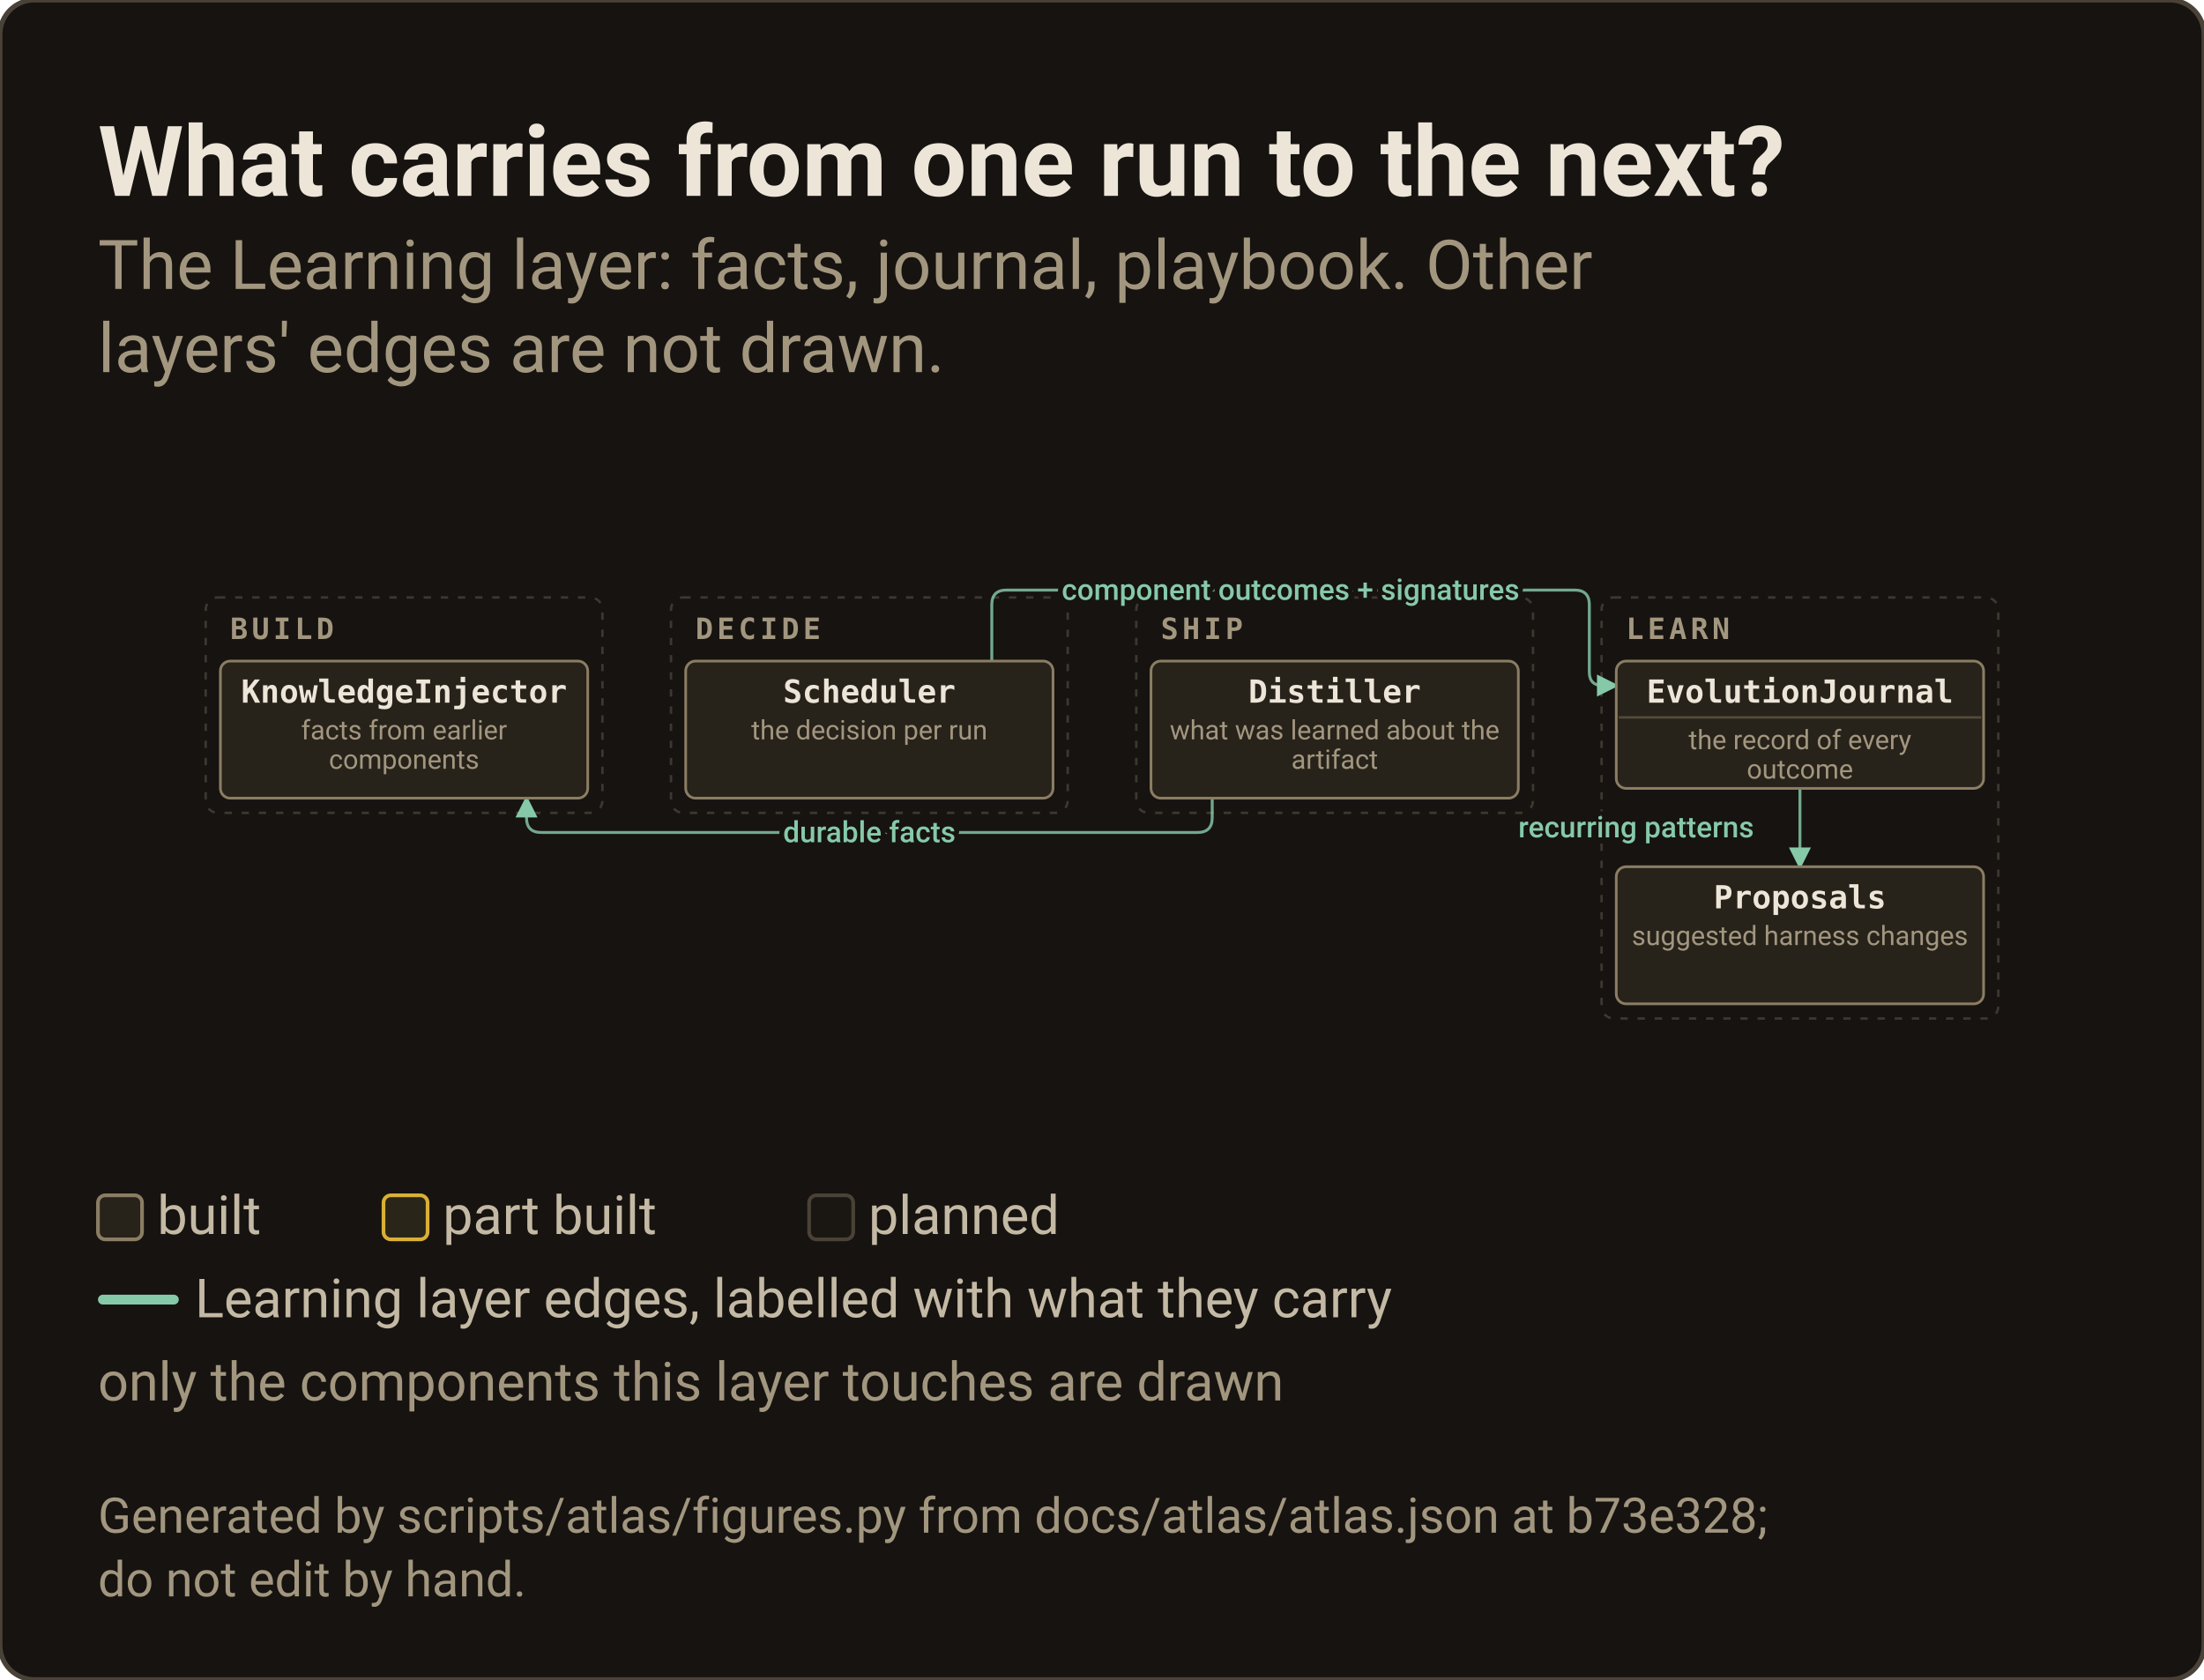
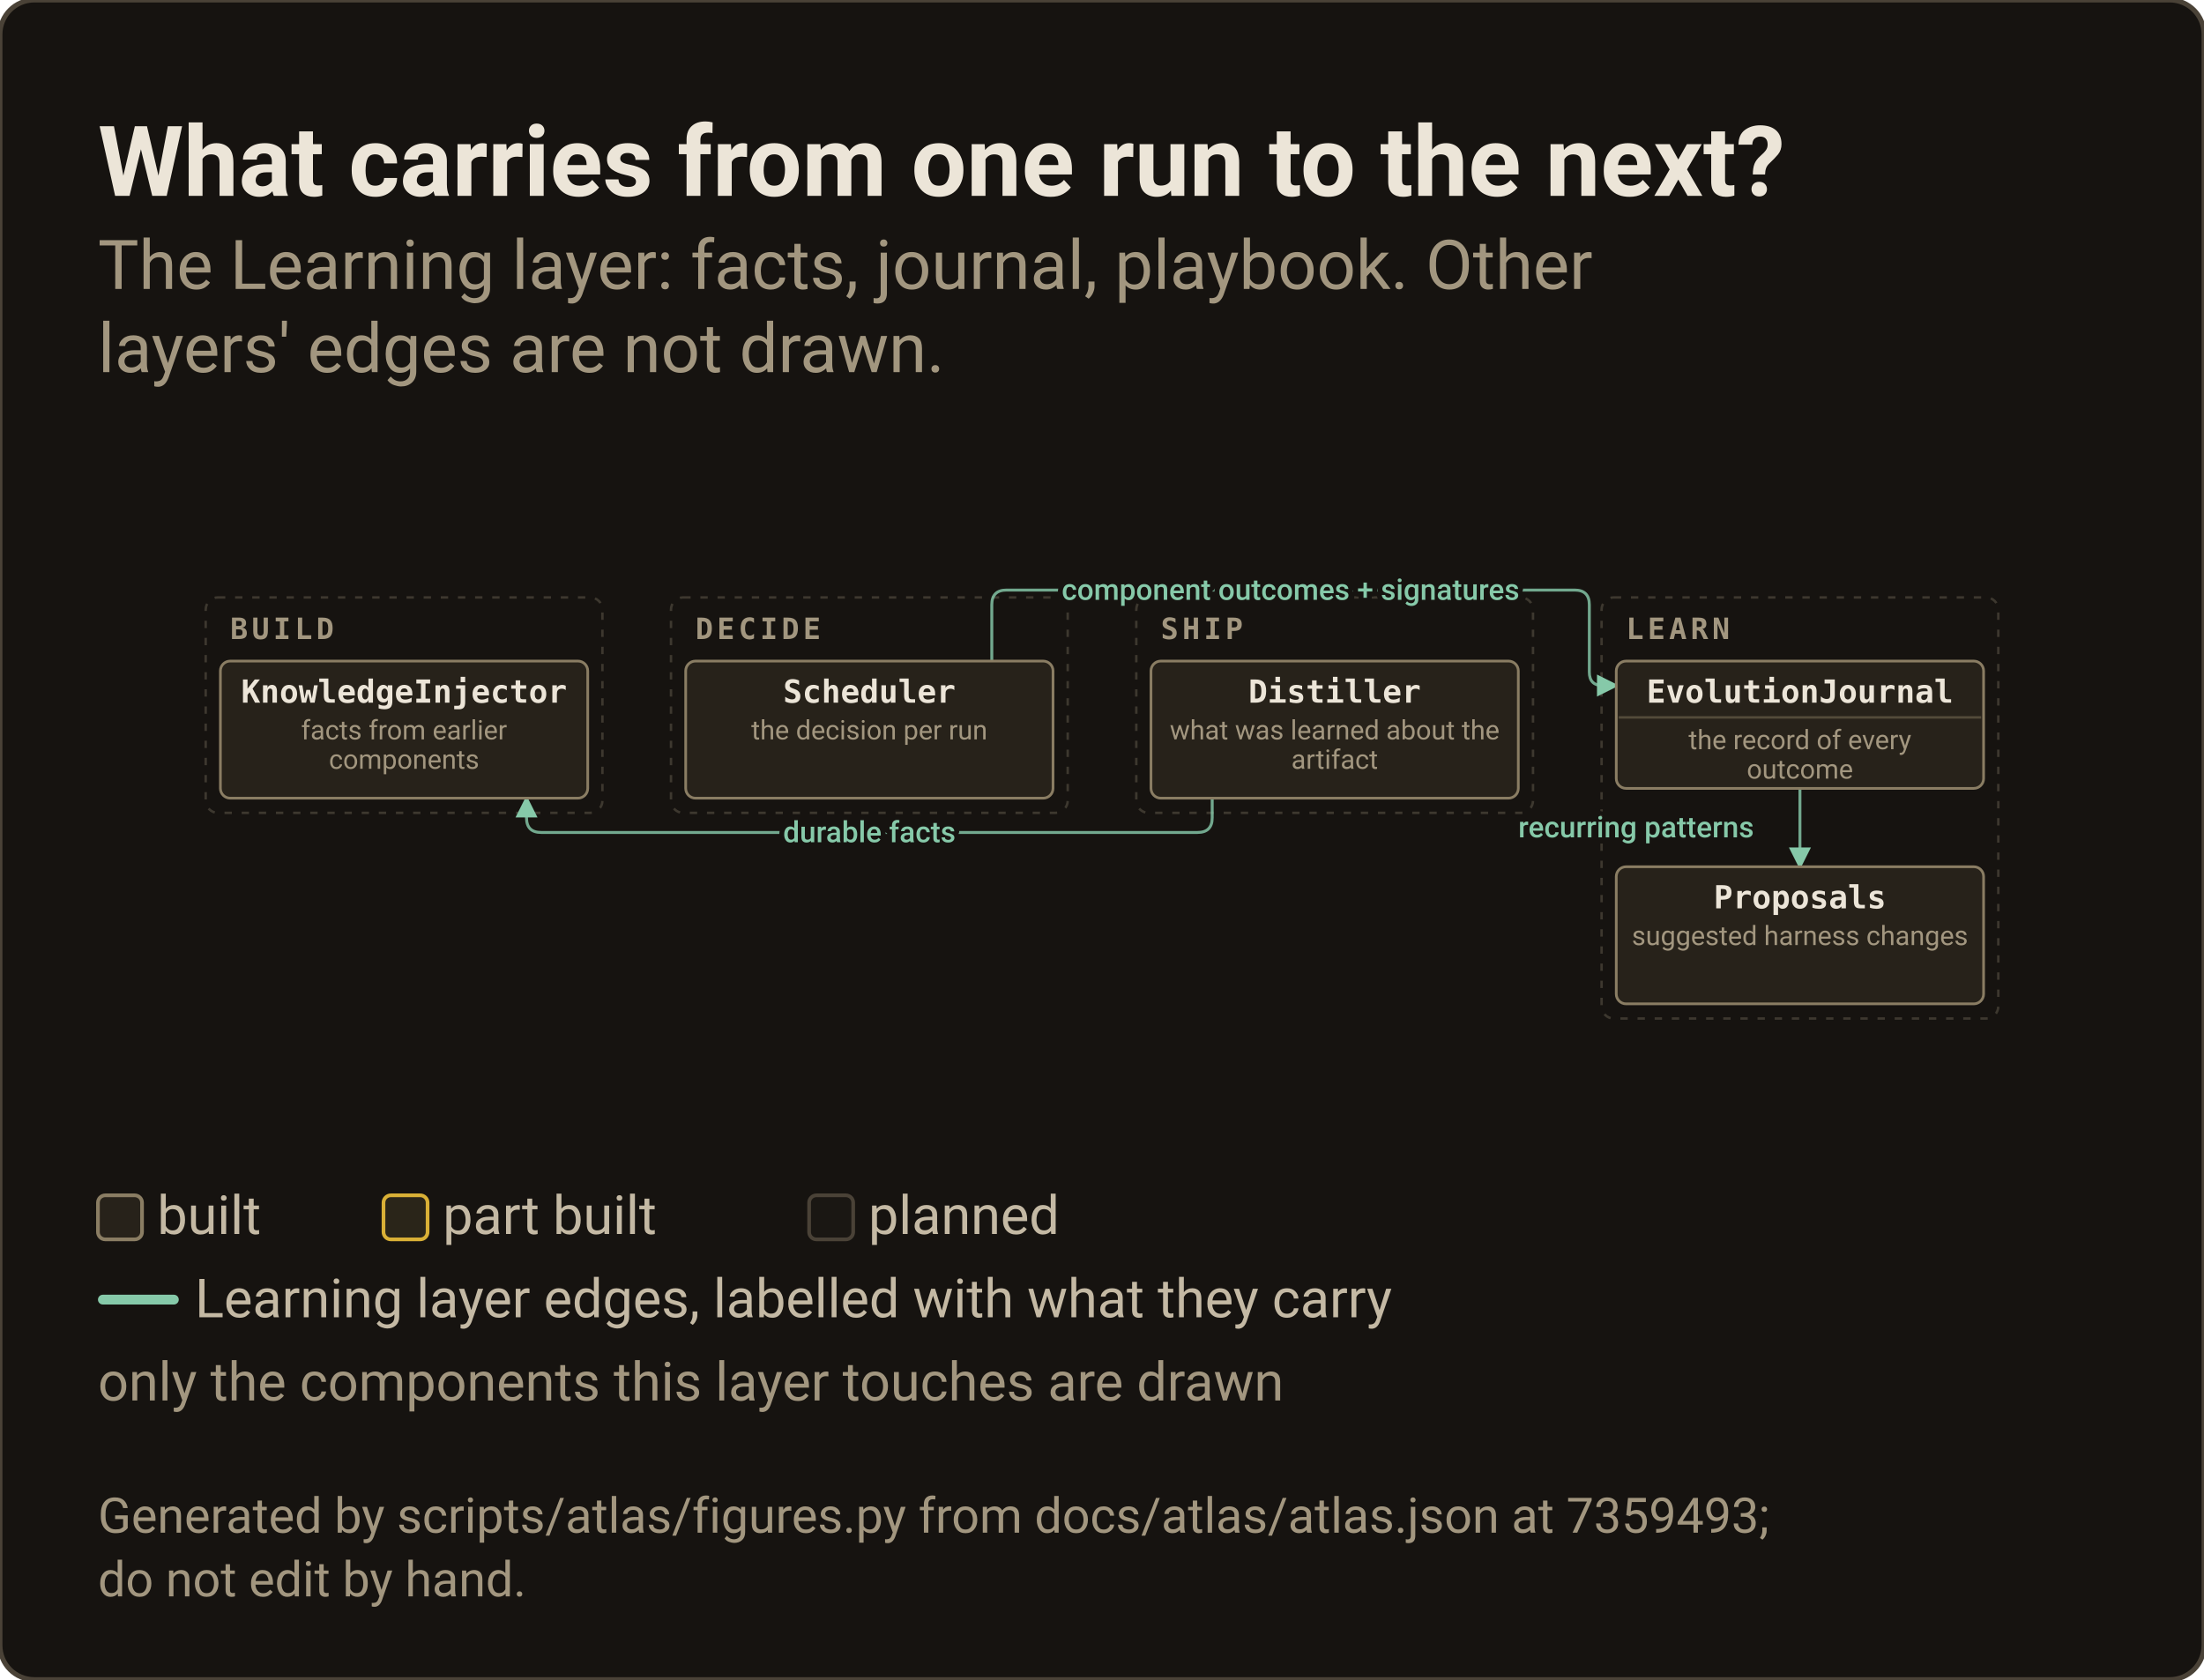
<svg xmlns="http://www.w3.org/2000/svg" width="900" height="686" viewBox="0 0 900 686" role="img" aria-label="Learning layer of the kstrl system map">
  <rect x="0" y="0" width="900" height="686" rx="14" fill="#161310" stroke="#4A4237" stroke-width="2" />
  <text x="40.0" y="80.0" class="c0">What carries from one run to the next?</text>
  <text x="40.0" y="118.0" class="c1">The Learning layer: facts, journal, playbook. Other</text>
  <text x="40.0" y="152.0" class="c1">layers' edges are not drawn.</text>
  <svg id="map" x="76.0" y="170.0" width="748" height="296" viewBox="0 0 748 296" overflow="visible">
    <defs>
      <marker id="map-m-work" viewBox="0 0 8 8" refX="7" refY="4" markerUnits="userSpaceOnUse" markerWidth="9" markerHeight="9" orient="auto-start-reverse">
        <path d="M0,0 L8,4 L0,8 z" fill="#D9CDB2" />
      </marker>
      <marker id="map-m-measure" viewBox="0 0 8 8" refX="7" refY="4" markerUnits="userSpaceOnUse" markerWidth="9" markerHeight="9" orient="auto-start-reverse">
        <path d="M0,0 L8,4 L0,8 z" fill="#82A7BA" />
      </marker>
      <marker id="map-m-feedback" viewBox="0 0 8 8" refX="7" refY="4" markerUnits="userSpaceOnUse" markerWidth="9" markerHeight="9" orient="auto-start-reverse">
        <path d="M0,0 L8,4 L0,8 z" fill="#E39A86" />
      </marker>
      <marker id="map-m-operator" viewBox="0 0 8 8" refX="7" refY="4" markerUnits="userSpaceOnUse" markerWidth="9" markerHeight="9" orient="auto-start-reverse">
        <path d="M0,0 L8,4 L0,8 z" fill="#DD9BBD" />
      </marker>
      <marker id="map-m-trust" viewBox="0 0 8 8" refX="7" refY="4" markerUnits="userSpaceOnUse" markerWidth="9" markerHeight="9" orient="auto-start-reverse">
        <path d="M0,0 L8,4 L0,8 z" fill="#B48EC9" />
      </marker>
      <marker id="map-m-learn" viewBox="0 0 8 8" refX="7" refY="4" markerUnits="userSpaceOnUse" markerWidth="9" markerHeight="9" orient="auto-start-reverse">
        <path d="M0,0 L8,4 L0,8 z" fill="#86C9A9" />
      </marker>
      <marker id="map-m-record" viewBox="0 0 8 8" refX="7" refY="4" markerUnits="userSpaceOnUse" markerWidth="9" markerHeight="9" orient="auto-start-reverse">
        <path d="M0,0 L8,4 L0,8 z" fill="#B7C27C" />
      </marker>
      <marker id="map-m-change" viewBox="0 0 8 8" refX="7" refY="4" markerUnits="userSpaceOnUse" markerWidth="9" markerHeight="9" orient="auto-start-reverse">
        <path d="M0,0 L8,4 L0,8 z" fill="#E26D5A" />
      </marker>
      <marker id="map-m-reach" viewBox="0 0 8 8" refX="7" refY="4" markerUnits="userSpaceOnUse" markerWidth="9" markerHeight="9" orient="auto-start-reverse">
        <path d="M0,0 L8,4 L0,8 z" fill="#E5A84F" />
      </marker>
    </defs>
    <style>#map .node.quiet{opacity:.42}#map .node.planned{opacity:.5}#map .node.planned.quiet{opacity:.3}#map .node.meas .node__box{stroke:#82A7BA;stroke-width:2.2}#map .node.acts .node__box{stroke:#E5A84F;stroke-width:2.4}#map .node__ring{display:none;fill:none;stroke:#82A7BA;stroke-width:1.6}#map .node.meas .node__ring{display:inline}#map .flow.planned{opacity:.35}#map .flowlbl.planned{opacity:.5}#map .flow.off,#map .flowlbl.off{display:none}#map .flow.hot{opacity:1;stroke-opacity:1;stroke-width:2.6}#map .flowlbl.hot{opacity:1}</style>
    <rect x="8.0" y="74.0" width="162.0" height="88.0" rx="5" fill="none" stroke="#A2967F" stroke-opacity=".28" stroke-width="1" stroke-dasharray="3 4" />
    <text x="18.0" y="91.0" class="t1">BUILD</text>
    <rect x="198.0" y="74.0" width="162.0" height="88.0" rx="5" fill="none" stroke="#A2967F" stroke-opacity=".28" stroke-width="1" stroke-dasharray="3 4" />
    <text x="208.0" y="91.0" class="t1">DECIDE</text>
    <rect x="388.0" y="74.0" width="162.0" height="88.0" rx="5" fill="none" stroke="#A2967F" stroke-opacity=".28" stroke-width="1" stroke-dasharray="3 4" />
    <text x="398.0" y="91.0" class="t1">SHIP</text>
    <rect x="578.0" y="74.0" width="162.0" height="172.0" rx="5" fill="none" stroke="#A2967F" stroke-opacity=".28" stroke-width="1" stroke-dasharray="3 4" />
    <text x="588.0" y="91.0" class="t1">LEARN</text>
    <g data-layer="flow">
      <path id="map-f38" class="flow learn" data-edge="38" data-from="Distiller" data-to="KnowledgeInjector" data-art="durable facts" data-kind="learn" data-layer="learn" d="M 419.0 156.0 L 419.0 164.0 Q 419.0 170.0 413.0 170.0 L 145.0 170.0 Q 139.0 170.0 139.0 164.0 L 139.0 156.0" fill="none" stroke="#86C9A9" stroke-opacity="0.82" stroke-width="1.2" stroke-linecap="round" marker-end="url(#map-m-learn)" />
      <path id="map-f55" class="flow learn" data-edge="55" data-from="Scheduler" data-to="EvolutionJournal" data-art="component outcomes + signatures" data-kind="learn" data-layer="learn" d="M 329.0 100.0 L 329.0 77.0 Q 329.0 71.0 335.0 71.0 L 567.0 71.0 Q 573.0 71.0 573.0 77.0 L 573.0 104.5 Q 573.0 110.0 578.5 110.0 L 584.0 110.0" fill="none" stroke="#86C9A9" stroke-opacity="0.82" stroke-width="1.2" stroke-linecap="round" marker-end="url(#map-m-learn)" />
      <path id="map-f56" class="flow learn" data-edge="56" data-from="EvolutionJournal" data-to="Proposals" data-art="recurring patterns" data-kind="learn" data-layer="learn" d="M 659.0 152.0 L 659.0 184.0" fill="none" stroke="#86C9A9" stroke-opacity="0.82" stroke-width="1.2" stroke-linecap="round" marker-end="url(#map-m-learn)" />
    </g>
    <g class="node built" data-id="KnowledgeInjector" data-kind="component" data-state="built" data-region="build" role="button" tabindex="0" aria-label="KnowledgeInjector, facts from earlier components, built">
      <rect class="node__box" x="14.0" y="100.0" width="150.0" height="56.0" rx="4.0" fill="#27221A" stroke="#8A7D63" stroke-width="1.1" />
      <rect class="node__ring" x="17.0" y="103.0" width="144.0" height="50.0" rx="3.0" />
      <text x="89.0" y="117.0" class="t2">KnowledgeInjector</text>
      <g data-layer="job">
        <text x="89.0" y="132.0" class="t3">facts from earlier</text>
        <text x="89.0" y="144.0" class="t3">components</text>
      </g>
    </g>
    <g class="node built" data-id="Scheduler" data-kind="component" data-state="built" data-region="decide" role="button" tabindex="0" aria-label="Scheduler, the decision per run, built">
      <rect class="node__box" x="204.0" y="100.0" width="150.0" height="56.0" rx="4.0" fill="#27221A" stroke="#8A7D63" stroke-width="1.1" />
      <rect class="node__ring" x="207.0" y="103.0" width="144.0" height="50.0" rx="3.0" />
      <text x="279.0" y="117.0" class="t2">Scheduler</text>
      <g data-layer="job">
        <text x="279.0" y="132.0" class="t3">the decision per run</text>
      </g>
    </g>
    <g class="node built" data-id="Distiller" data-kind="component" data-state="built" data-region="ship" role="button" tabindex="0" aria-label="Distiller, what was learned about the artifact, built">
      <rect class="node__box" x="394.0" y="100.0" width="150.0" height="56.0" rx="4.0" fill="#27221A" stroke="#8A7D63" stroke-width="1.1" />
      <rect class="node__ring" x="397.0" y="103.0" width="144.0" height="50.0" rx="3.0" />
      <text x="469.0" y="117.0" class="t2">Distiller</text>
      <g data-layer="job">
        <text x="469.0" y="132.0" class="t3">what was learned about the</text>
        <text x="469.0" y="144.0" class="t3">artifact</text>
      </g>
    </g>
    <g class="node built" data-id="EvolutionJournal" data-kind="store" data-state="built" data-region="learn" role="button" tabindex="0" aria-label="EvolutionJournal, the record of every outcome, built">
      <rect class="node__box" x="584.0" y="100.0" width="150.0" height="52.0" rx="4.0" fill="#27221A" stroke="#8A7D63" stroke-width="1.1" />
      <rect class="node__ring" x="587.0" y="103.0" width="144.0" height="46.0" rx="3.0" />
      <text x="659.0" y="117.0" class="t2">EvolutionJournal</text>
      <line x1="585.0" y1="123.0" x2="733.0" y2="123.0" stroke="#8A7D63" stroke-opacity=".45" stroke-width="1" />
      <g data-layer="job">
        <text x="659.0" y="136.0" class="t3">the record of every</text>
        <text x="659.0" y="148.0" class="t3">outcome</text>
      </g>
    </g>
    <g class="node built" data-id="Proposals" data-kind="component" data-state="built" data-region="learn" role="button" tabindex="0" aria-label="Proposals, suggested harness changes, built">
      <rect class="node__box" x="584.0" y="184.0" width="150.0" height="56.0" rx="4.0" fill="#27221A" stroke="#8A7D63" stroke-width="1.1" />
      <rect class="node__ring" x="587.0" y="187.0" width="144.0" height="50.0" rx="3.0" />
      <text x="659.0" y="201.0" class="t2">Proposals</text>
      <g data-layer="job">
        <text x="659.0" y="216.0" class="t3">suggested harness changes</text>
      </g>
    </g>
    <g data-layer="flow">
      <g class="flowlbl learn" data-edge="38" data-from="Distiller" data-to="KnowledgeInjector" data-layer="learn">
        <text x="279.0" y="174.0" class="t0">durable facts</text>
      </g>
      <g class="flowlbl learn" data-edge="55" data-from="Scheduler" data-to="EvolutionJournal" data-layer="learn">
        <text x="451.0" y="75.0" class="t0">component outcomes + signatures</text>
      </g>
      <g class="flowlbl learn" data-edge="56" data-from="EvolutionJournal" data-to="Proposals" data-layer="learn">
        <text x="592.1" y="172.0" class="t0">recurring patterns</text>
      </g>
    </g>
    <style>#map .t0{font-family:ui-sans-serif,system-ui,-apple-system,"SF Pro Text","Segoe UI",Roboto,"Helvetica Neue",Arial,sans-serif;font-size:12.0px;font-weight:500;fill:#86C9A9;text-anchor:middle;paint-order:stroke;stroke:#161310;stroke-width:4;stroke-linejoin:round}#map .t1{font-family:ui-monospace,"SF Mono",SFMono-Regular,"JetBrains Mono",Menlo,Consolas,monospace;font-size:12.0px;font-weight:600;fill:#A2967F;text-anchor:start;letter-spacing:.13em}#map .t2{font-family:ui-monospace,"SF Mono",SFMono-Regular,"JetBrains Mono",Menlo,Consolas,monospace;font-size:13.0px;font-weight:600;fill:#ECE5D8;text-anchor:middle}#map .t3{font-family:ui-sans-serif,system-ui,-apple-system,"SF Pro Text","Segoe UI",Roboto,"Helvetica Neue",Arial,sans-serif;font-size:11.0px;font-weight:400;fill:#A2967F;text-anchor:middle}</style>
  </svg>
  <rect x="40.0" y="488.2" width="18" height="18" rx="3" fill="#27221A" stroke="#8A7D63" stroke-width="1.5" />
  <text x="64.2" y="504.0" class="c2">built</text>
  <rect x="156.6" y="488.2" width="18" height="18" rx="3" fill="#2A2519" stroke="#D9B036" stroke-width="1.5" />
  <text x="180.8" y="504.0" class="c2">part built</text>
  <rect x="330.4" y="488.2" width="18" height="18" rx="3" fill="#1A1713" stroke="#4A4237" stroke-width="1.5" />
  <text x="354.6" y="504.0" class="c2">planned</text>
  <rect x="40.0" y="528.8" width="33" height="4" rx="2" fill="#86C9A9" />
  <text x="79.6" y="538.0" class="c2">Learning layer edges, labelled with what they carry</text>
  <text x="40.0" y="572.0" class="c3">only the components this layer touches are drawn</text>
-   <text x="40.0" y="626.0" class="c4">Generated by scripts/atlas/figures.py from docs/atlas/atlas.json at b73e328;</text>
+   <text x="40.0" y="626.0" class="c4">Generated by scripts/atlas/figures.py from docs/atlas/atlas.json at 7359493;</text>
  <text x="40.0" y="652.0" class="c4">do not edit by hand.</text>
  <style>.c0{font-family:ui-sans-serif,system-ui,-apple-system,"SF Pro Text","Segoe UI",Roboto,"Helvetica Neue",Arial,sans-serif;font-size:40.0px;font-weight:600;fill:#ECE5D8;text-anchor:start}.c1{font-family:ui-sans-serif,system-ui,-apple-system,"SF Pro Text","Segoe UI",Roboto,"Helvetica Neue",Arial,sans-serif;font-size:28.0px;font-weight:400;fill:#A2967F;text-anchor:start}.c2{font-family:ui-sans-serif,system-ui,-apple-system,"SF Pro Text","Segoe UI",Roboto,"Helvetica Neue",Arial,sans-serif;font-size:22.0px;font-weight:400;fill:#C4B9A4;text-anchor:start}.c3{font-family:ui-sans-serif,system-ui,-apple-system,"SF Pro Text","Segoe UI",Roboto,"Helvetica Neue",Arial,sans-serif;font-size:22.0px;font-weight:400;fill:#A2967F;text-anchor:start}.c4{font-family:ui-sans-serif,system-ui,-apple-system,"SF Pro Text","Segoe UI",Roboto,"Helvetica Neue",Arial,sans-serif;font-size:20.0px;font-weight:400;fill:#A2967F;text-anchor:start}</style>
</svg>
